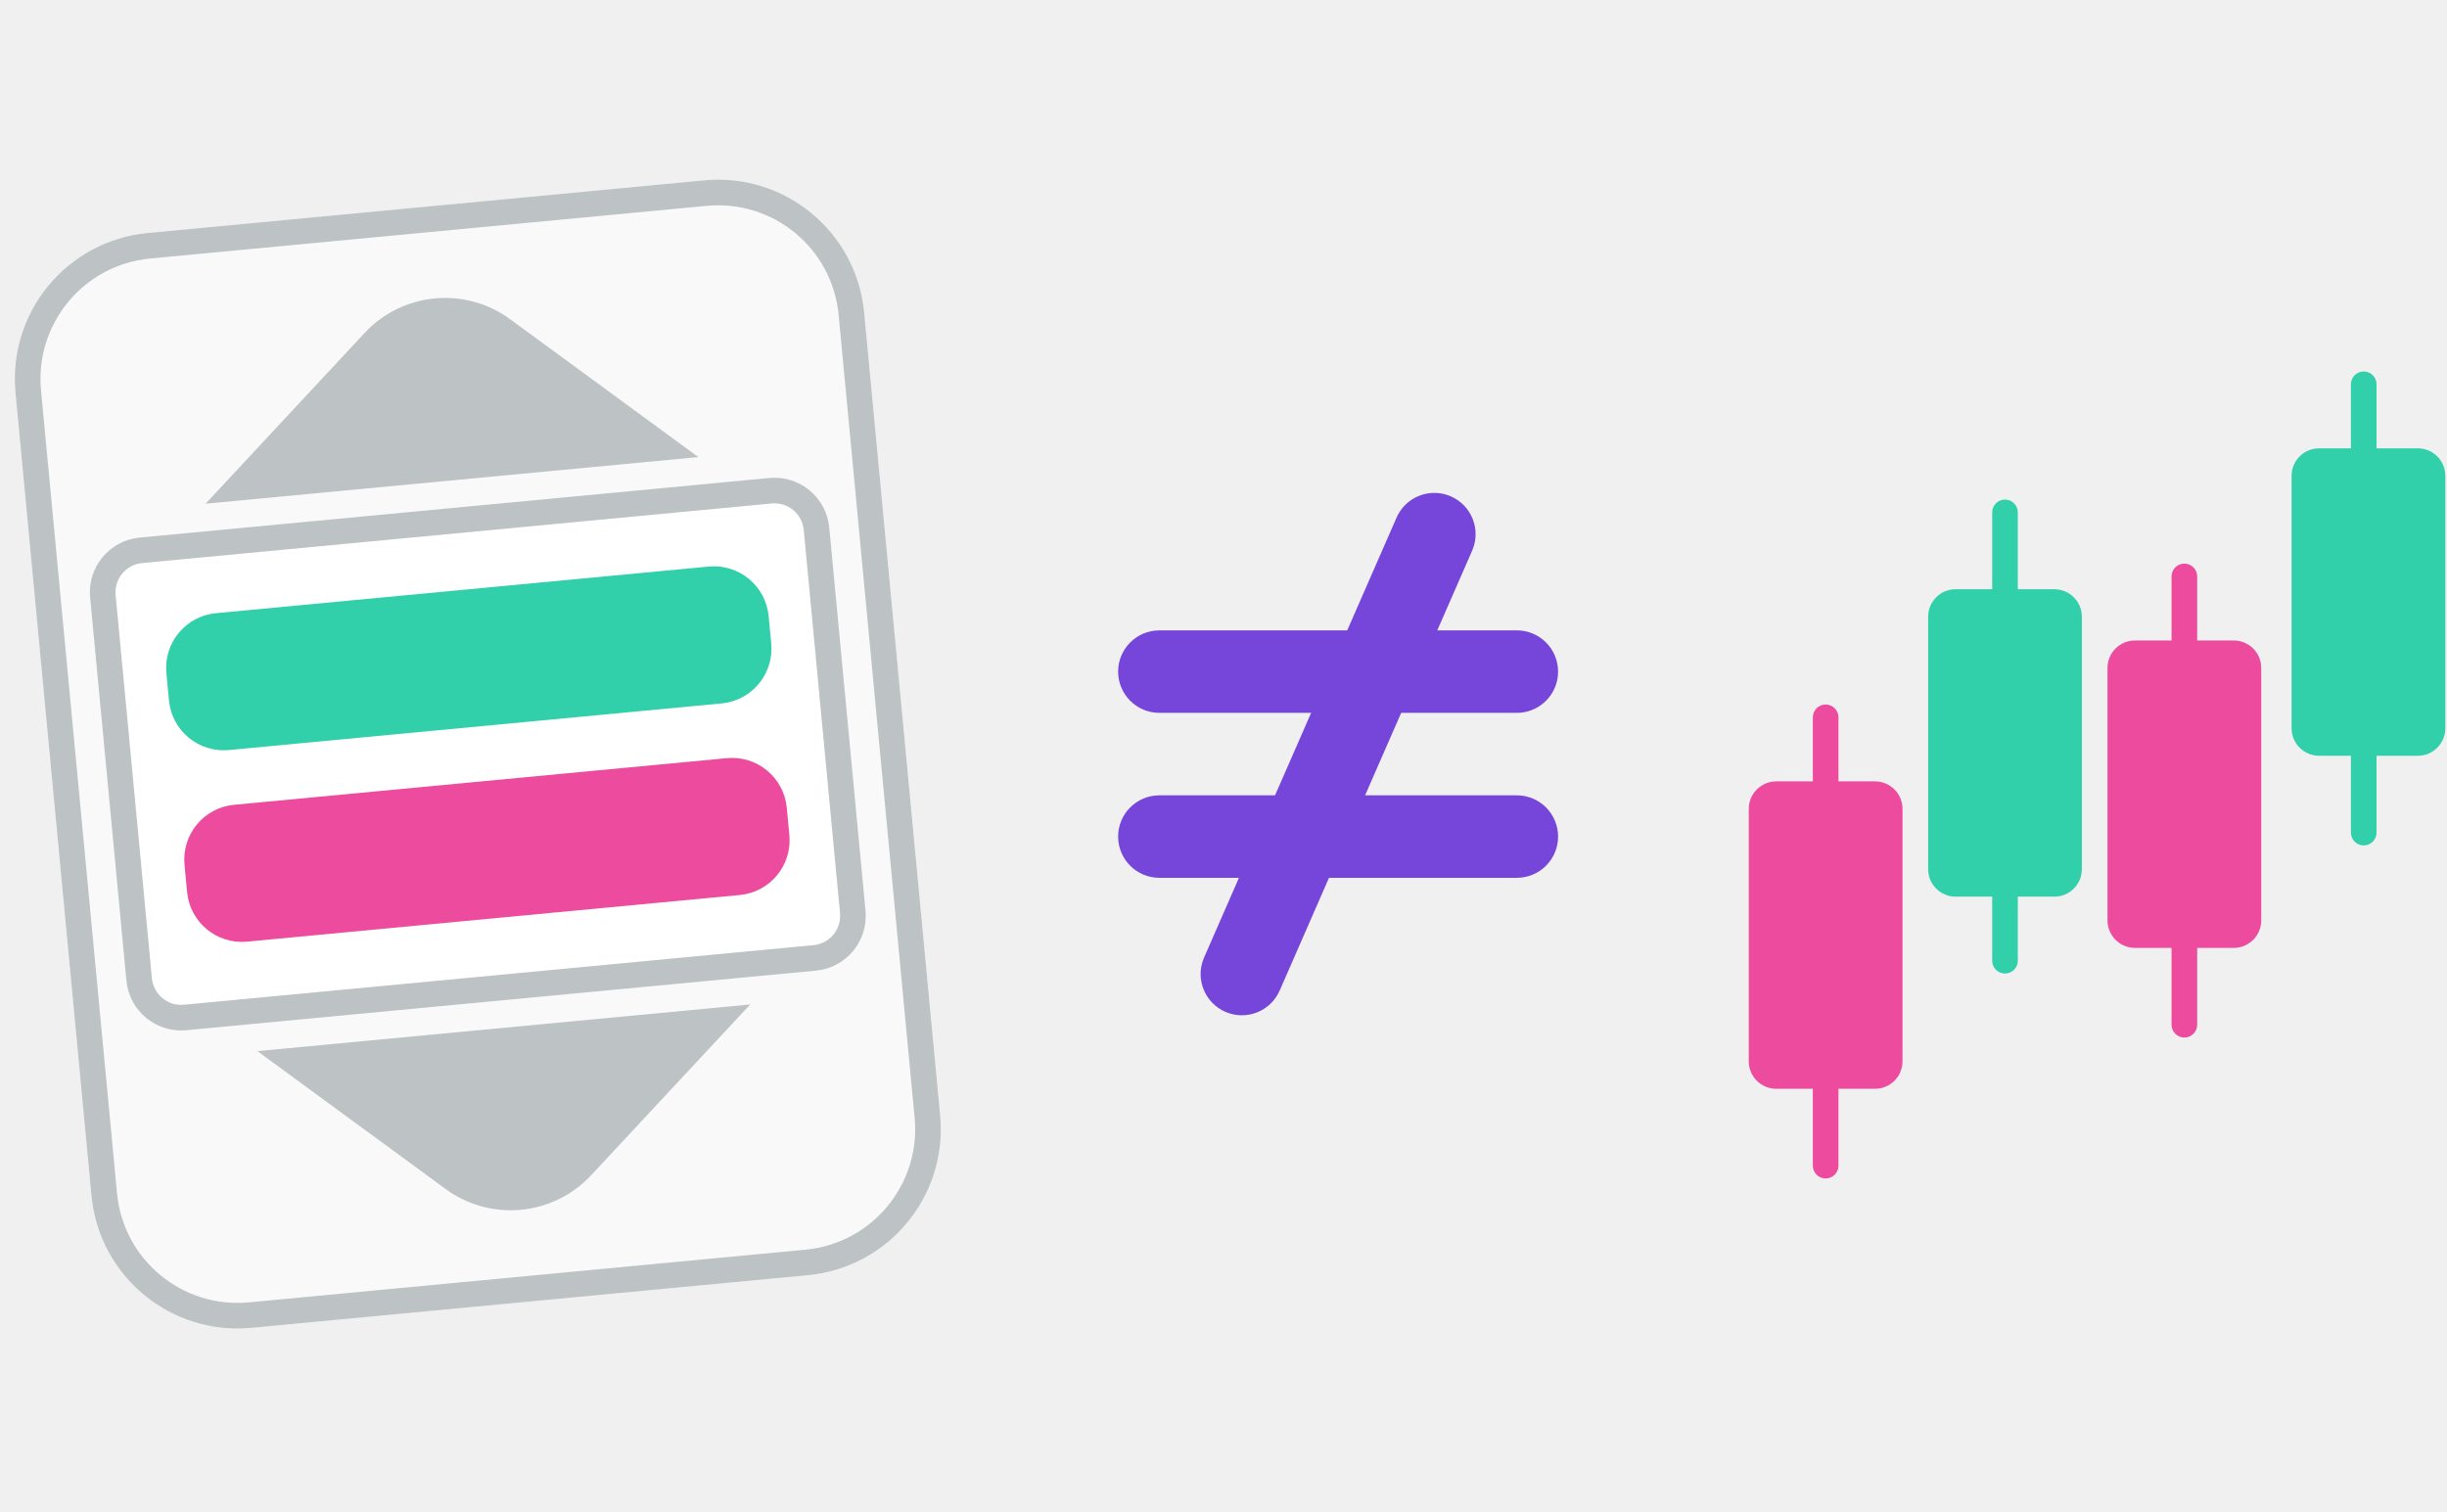
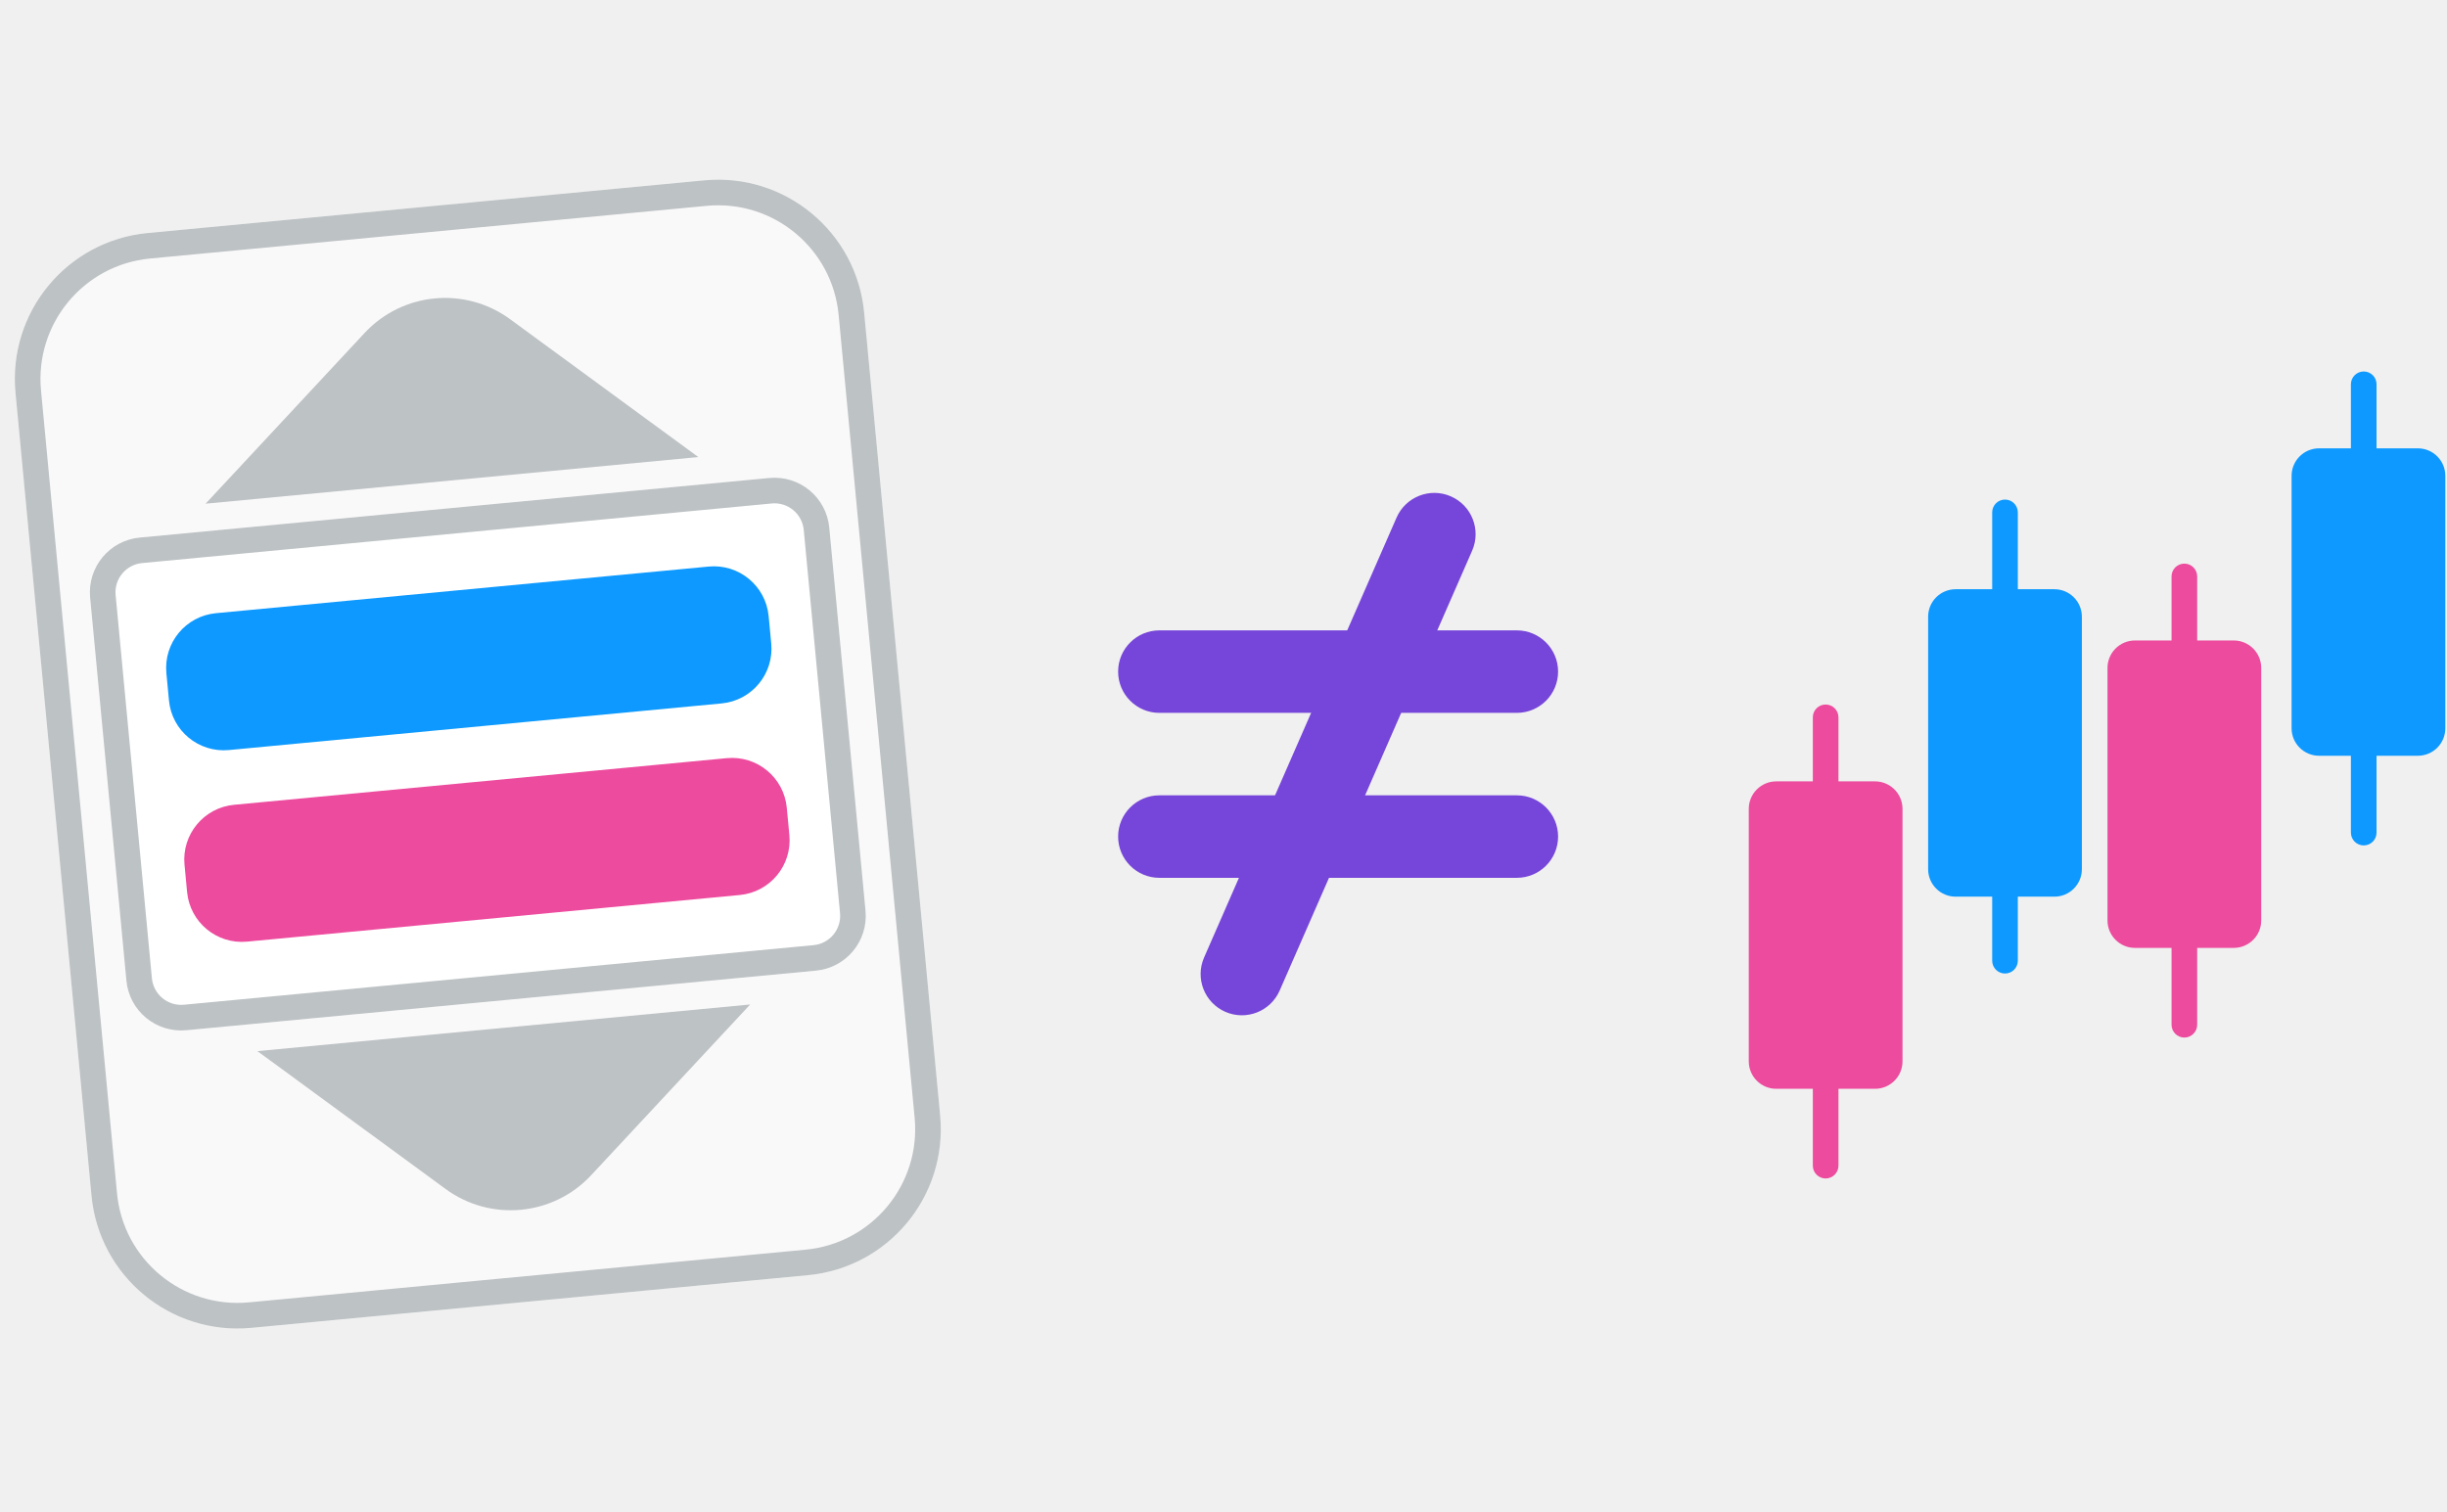
<svg xmlns="http://www.w3.org/2000/svg" width="191" height="118" fill="none" viewBox="0 0 191 118">
  <path fill="#ED4B9E" d="M170.5 81C169.948 81 169.5 80.552 169.5 80L169.5 45C169.5 44.448 169.948 44 170.5 44C171.052 44 171.5 44.448 171.5 45L171.5 80C171.5 80.552 171.052 81 170.5 81Z" />
  <path fill="#ED4B9E" d="M142.5 92C141.948 92 141.5 91.552 141.5 91L141.5 56C141.5 55.448 141.948 55 142.5 55C143.052 55 143.5 55.448 143.5 56L143.5 91C143.5 91.552 143.052 92 142.5 92Z" />
-   <path fill="#31D0AA" d="M156.5 76C155.948 76 155.5 75.552 155.5 75L155.5 40C155.5 39.448 155.948 39 156.5 39C157.052 39 157.5 39.448 157.5 40L157.5 75C157.5 75.552 157.052 76 156.5 76Z" />
-   <path fill="#31D0AA" d="M184.5 66C183.948 66 183.5 65.552 183.5 65L183.5 30C183.5 29.448 183.948 29 184.5 29C185.052 29 185.5 29.448 185.5 30L185.5 65C185.5 65.552 185.052 66 184.5 66Z" />
+   <path fill="#0D99FF" d="M156.5 76C155.948 76 155.5 75.552 155.5 75L155.5 40C155.5 39.448 155.948 39 156.5 39C157.052 39 157.5 39.448 157.5 40L157.5 75C157.5 75.552 157.052 76 156.5 76Z" />
+   <path fill="#0D99FF" d="M184.5 66C183.948 66 183.5 65.552 183.5 65L183.5 30C183.5 29.448 183.948 29 184.5 29C185.052 29 185.5 29.448 185.5 30L185.5 65C185.5 65.552 185.052 66 184.5 66Z" />
  <path fill="#ED4B9E" d="M166.646 74C165.461 74 164.5 73.039 164.5 71.854L164.5 52.146C164.5 50.961 165.461 50 166.646 50L174.354 50C175.539 50 176.5 50.961 176.5 52.146L176.5 71.854C176.5 73.039 175.539 74 174.354 74L166.646 74Z" />
  <path fill="#ED4B9E" d="M138.646 85C137.461 85 136.5 84.039 136.5 82.854L136.5 63.146C136.5 61.961 137.461 61 138.646 61L146.354 61C147.539 61 148.5 61.961 148.5 63.146L148.5 82.854C148.5 84.039 147.539 85 146.354 85L138.646 85Z" />
-   <path fill="#31D0AA" d="M152.646 70C151.461 70 150.5 69.039 150.5 67.854L150.5 48.146C150.5 46.961 151.461 46 152.646 46L160.354 46C161.539 46 162.5 46.961 162.5 48.146L162.5 67.854C162.5 69.039 161.539 70 160.354 70L152.646 70Z" />
-   <path fill="#31D0AA" d="M181.015 59C179.83 59 178.869 58.039 178.869 56.854L178.869 37.146C178.869 35.961 179.83 35 181.015 35L188.722 35C189.908 35 190.869 35.961 190.869 37.146L190.869 56.854C190.869 58.039 189.908 59 188.722 59L181.015 59Z" />
+   <path fill="#0D99FF" d="M152.646 70C151.461 70 150.5 69.039 150.5 67.854L150.5 48.146C150.5 46.961 151.461 46 152.646 46L160.354 46C161.539 46 162.5 46.961 162.5 48.146L162.5 67.854C162.5 69.039 161.539 70 160.354 70L152.646 70Z" />
+   <path fill="#0D99FF" d="M181.015 59C179.83 59 178.869 58.039 178.869 56.854L178.869 37.146C178.869 35.961 179.83 35 181.015 35L188.722 35C189.908 35 190.869 35.961 190.869 37.146L190.869 56.854C190.869 58.039 189.908 59 188.722 59L181.015 59Z" />
  <path fill="#FAF9FA" d="M1.21 30.666C0.614 24.372 5.234 18.787 11.528 18.191L54.976 14.079C61.27 13.483 66.855 18.102 67.451 24.396L73.383 87.076C73.979 93.37 69.359 98.955 63.065 99.55L19.617 103.663C13.323 104.258 7.738 99.639 7.142 93.345L1.21 30.666Z" />
  <path fill="#BDC2C4" fill-rule="evenodd" d="M55.164 16.07L11.716 20.182C6.522 20.674 2.71 25.283 3.201 30.477L9.134 93.157C9.625 98.351 14.235 102.163 19.429 101.672L62.877 97.559C68.071 97.068 71.883 92.458 71.392 87.264L65.46 24.585C64.968 19.39 60.359 15.578 55.164 16.07ZM11.528 18.191C5.234 18.787 0.614 24.372 1.21 30.666L7.142 93.345C7.738 99.639 13.323 104.258 19.617 103.663L63.065 99.55C69.359 98.955 73.979 93.37 73.383 87.076L67.451 24.396C66.855 18.102 61.27 13.483 54.976 14.079L11.528 18.191Z" clip-rule="evenodd" />
  <path fill="#fff" d="M7.034 46.644C6.811 44.283 8.543 42.189 10.903 41.966L60.05 37.314C62.41 37.091 64.504 38.823 64.728 41.183L67.559 71.098C67.782 73.459 66.05 75.553 63.69 75.776L14.544 80.428C12.183 80.651 10.089 78.919 9.866 76.559L7.034 46.644Z" />
  <path fill="#BDC2C4" fill-rule="evenodd" d="M60.238 39.305L11.092 43.957C9.831 44.076 8.906 45.195 9.025 46.455L11.857 76.37C11.976 77.631 13.095 78.556 14.355 78.437L63.501 73.785C64.762 73.666 65.687 72.547 65.568 71.287L62.736 41.372C62.617 40.111 61.498 39.186 60.238 39.305ZM10.903 41.966C8.543 42.189 6.811 44.283 7.034 46.644L9.866 76.559C10.089 78.919 12.183 80.651 14.544 80.428L63.69 75.776C66.05 75.553 67.782 73.459 67.559 71.098L64.728 41.183C64.504 38.823 62.41 37.091 60.05 37.314L10.903 41.966Z" clip-rule="evenodd" />
  <path fill="#ED4B9E" d="M14.402 67.505C14.179 65.145 15.911 63.051 18.271 62.828L56.734 59.187C59.094 58.964 61.188 60.696 61.412 63.056L61.614 65.193C61.837 67.553 60.105 69.648 57.745 69.871L19.282 73.511C16.922 73.735 14.828 72.002 14.604 69.642L14.402 67.505Z" />
-   <path fill="#31D0AA" d="M12.987 52.548C12.763 50.188 14.495 48.093 16.856 47.87L55.318 44.23C57.678 44.006 59.773 45.739 59.996 48.099L60.198 50.236C60.422 52.596 58.689 54.69 56.329 54.914L17.867 58.554C15.507 58.777 13.412 57.045 13.189 54.685L12.987 52.548Z" />
+   <path fill="#0D99FF" d="M12.987 52.548C12.763 50.188 14.495 48.093 16.856 47.87L55.318 44.23C57.678 44.006 59.773 45.739 59.996 48.099L60.198 50.236C60.422 52.596 58.689 54.69 56.329 54.914L17.867 58.554C15.507 58.777 13.412 57.045 13.189 54.685L12.987 52.548Z" />
  <path fill="#BDC2C4" d="M16.047 39.322L28.459 25.993C31.425 22.808 36.305 22.346 39.816 24.918L54.509 35.682L16.047 39.322Z" />
  <path fill="#BDC2C4" d="M20.091 82.058L34.784 92.823C38.295 95.395 43.175 94.933 46.141 91.748L58.554 78.418L20.091 82.058Z" />
  <path fill="#7645D9" fill-rule="evenodd" d="M87.275 52.431C87.275 50.653 88.716 49.212 90.495 49.212H118.397C120.175 49.212 121.616 50.653 121.616 52.431C121.616 54.209 120.175 55.651 118.397 55.651H90.495C88.716 55.651 87.275 54.209 87.275 52.431Z" clip-rule="evenodd" />
  <path fill="#7645D9" fill-rule="evenodd" d="M87.275 65.309C87.275 63.531 88.716 62.09 90.495 62.09H118.397C120.175 62.09 121.616 63.531 121.616 65.309C121.616 67.087 120.175 68.529 118.397 68.529H90.495C88.716 68.529 87.275 67.087 87.275 65.309Z" clip-rule="evenodd" />
  <path fill="#7645D9" fill-rule="evenodd" d="M95.644 78.991C94.015 78.278 93.272 76.38 93.984 74.751L109.008 40.409C109.721 38.78 111.619 38.037 113.248 38.75C114.877 39.463 115.62 41.361 114.908 42.99L99.884 77.331C99.171 78.96 97.273 79.703 95.644 78.991Z" clip-rule="evenodd" />
</svg>
